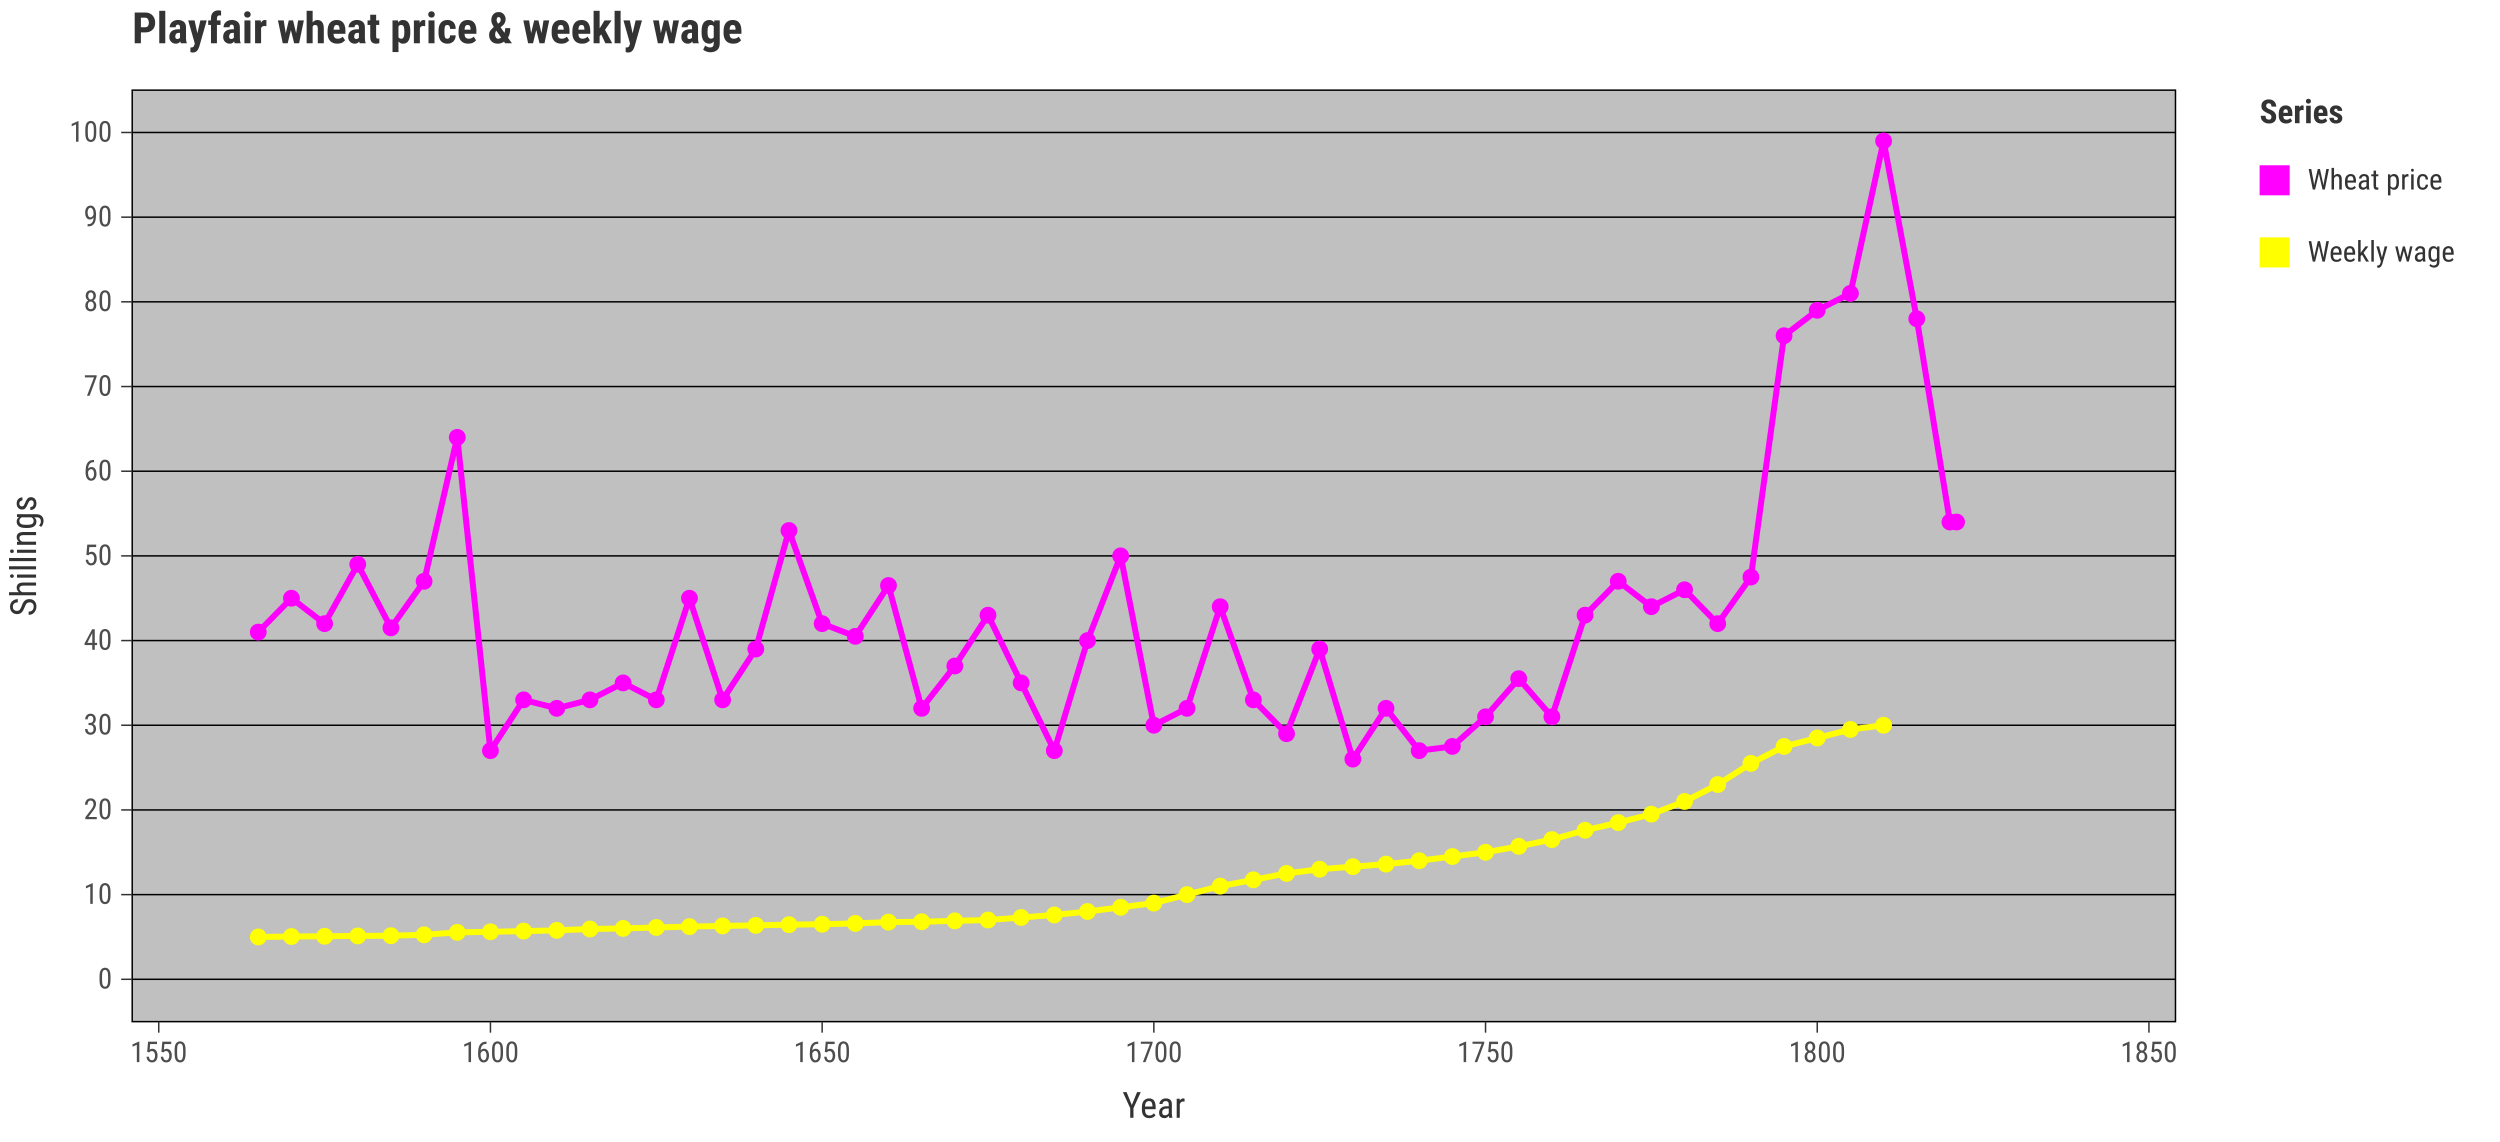
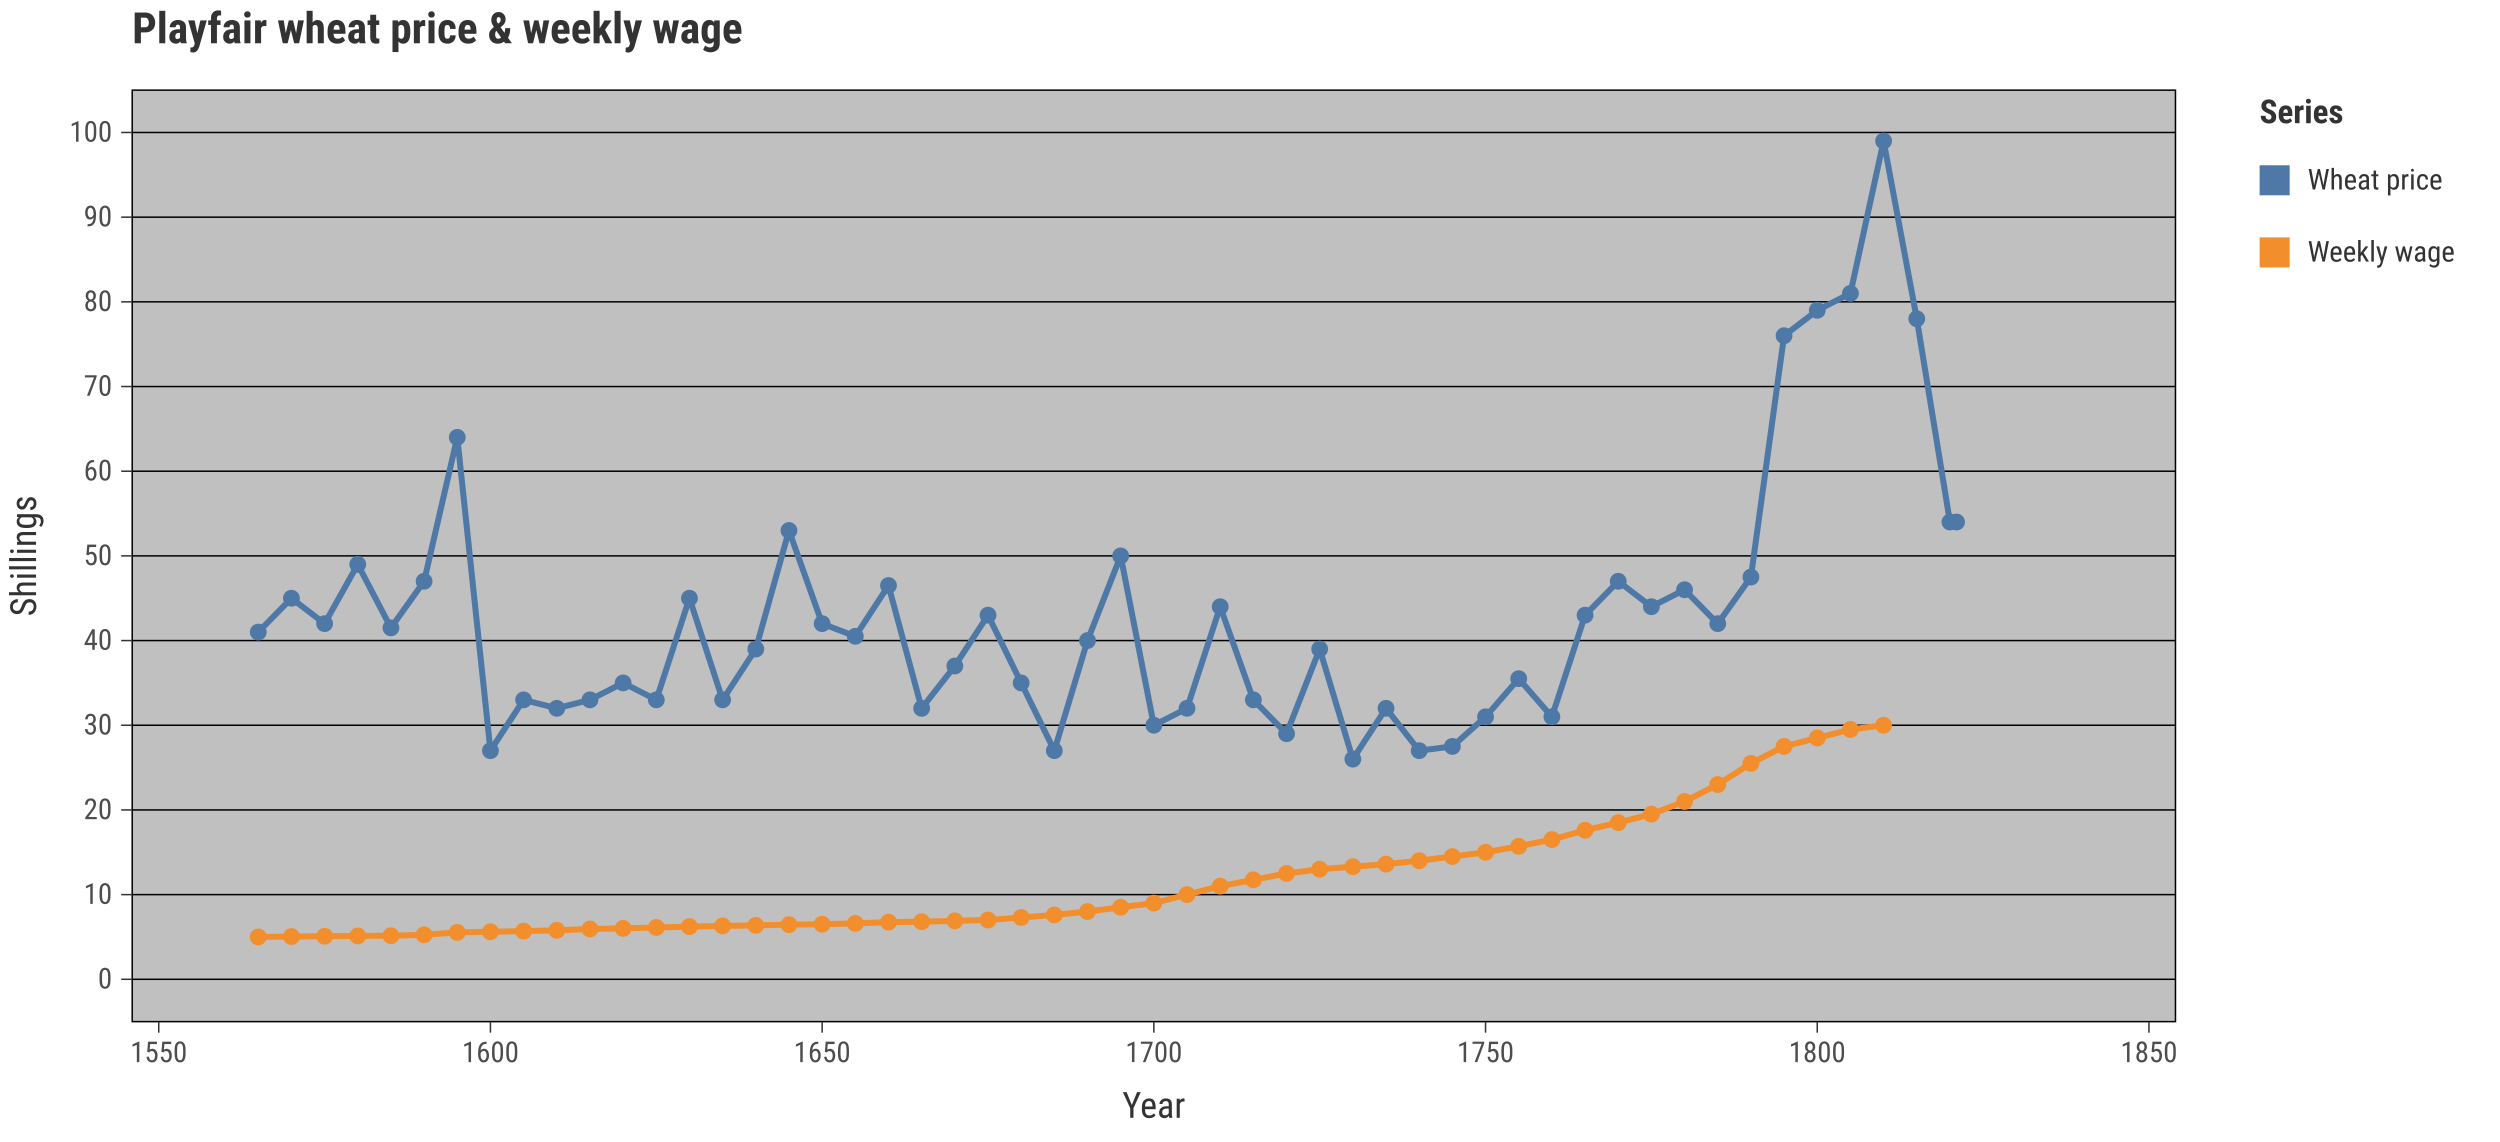
<svg xmlns="http://www.w3.org/2000/svg" width="832" height="380" viewBox="0 0 832 380" role="img" aria-label="Playfair wheat price &amp; weekly wage" class="gg-plot" font-family="&quot;Roboto Condensed&quot;, &quot;Arial Narrow&quot;, Arial, sans-serif" font-size="12" font-weight="400" text-rendering="optimizeLegibility" shape-rendering="geometricPrecision">
  <rect class="gg-paper" width="832" height="380" fill="var(--gg-paper, #ffffff)" />
  <text class="gg-title" x="44" y="14.4" font-size="14.4" font-weight="700" fill="var(--gg-ink, #333333)">Playfair wheat price &amp; weekly wage</text>
  <defs>
-     <clipPath id="sexcel_ridership-line_excel_832x380-gg-clip-0">
+     <clipPath id="sexcel_ridership-line_tableau10_832x380-gg-clip-0">
      <rect width="680" height="310" />
    </clipPath>
  </defs>
  <g class="gg-panel" data-panel="0" transform="translate(44,30)">
    <rect class="gg-panel-background" width="680" height="310" fill="var(--gg-panel, #c0c0c0)" />
    <g class="gg-grid" stroke="var(--gg-grid, #000000)" stroke-width="0.5" vector-effect="non-scaling-stroke">
      <line x1="0" y1="295.91" x2="680" y2="295.91" />
      <line x1="0" y1="267.73" x2="680" y2="267.73" />
      <line x1="0" y1="239.55" x2="680" y2="239.55" />
      <line x1="0" y1="211.36" x2="680" y2="211.36" />
      <line x1="0" y1="183.18" x2="680" y2="183.18" />
      <line x1="0" y1="155" x2="680" y2="155" />
      <line x1="0" y1="126.82" x2="680" y2="126.82" />
      <line x1="0" y1="98.64" x2="680" y2="98.64" />
      <line x1="0" y1="70.45" x2="680" y2="70.45" />
      <line x1="0" y1="42.27" x2="680" y2="42.27" />
      <line x1="0" y1="14.09" x2="680" y2="14.09" />
    </g>
-     <g class="gg-marks" clip-path="url(#sexcel_ridership-line_excel_832x380-gg-clip-0)">
+     <g class="gg-marks" clip-path="url(#sexcel_ridership-line_tableau10_832x380-gg-clip-0)">
      <g class="gg-batch gg-paths" data-layer="0">
-         <path d="M41.95 180.36L52.99 169.09L64.03 177.55L75.06 157.82L86.1 178.95L97.14 163.45L108.18 115.55L119.22 219.82L130.26 202.91L141.3 205.73L152.34 202.91L163.38 197.27L174.42 202.91L185.45 169.09L196.49 202.91L207.53 186L218.57 146.55L229.61 177.55L240.65 181.77L251.69 164.86L262.73 205.73L273.77 191.64L284.81 174.73L295.84 197.27L306.88 219.82L317.92 183.18L328.96 155L340 211.36L351.04 205.73L362.08 171.91L373.12 202.91L384.16 214.18L395.19 186L406.23 222.64L417.27 205.73L428.31 219.82L439.35 218.41L450.39 208.55L461.43 195.86L472.47 208.55L483.51 174.73L494.55 163.45L505.58 171.91L516.62 166.27L527.66 177.55L538.7 162.05L549.74 81.73L560.78 73.27L571.82 67.64L582.86 16.91L593.9 76.09L604.94 143.73L607.14 143.73" fill="none" stroke="#FF00FF" stroke-width="2" stroke-linejoin="round" stroke-linecap="round" />
-         <path d="M41.95 281.82L52.99 281.68L64.03 281.59L75.06 281.48L86.1 281.4L97.14 281.11L108.18 280.3L119.22 280.1L130.26 279.87L141.3 279.62L152.34 279.17L163.38 278.97L174.42 278.66L185.45 278.38L196.49 278.15L207.53 277.96L218.57 277.73L229.61 277.59L240.65 277.31L251.69 276.89L262.73 276.75L273.77 276.46L284.81 276.18L295.84 275.34L306.88 274.49L317.92 273.36L328.96 271.95L340 270.55L351.04 267.73L362.08 264.91L373.12 262.8L384.16 260.68L395.19 259.27L406.23 258.43L417.27 257.58L428.31 256.45L439.35 255.05L450.39 253.64L461.43 251.66L472.47 249.41L483.51 246.31L494.55 243.77L505.58 240.95L516.62 236.73L527.66 231.09L538.7 224.05L549.74 218.41L560.78 215.59L571.82 212.77L582.86 211.36" fill="none" stroke="#FFFF00" stroke-width="2" stroke-linejoin="round" stroke-linecap="round" />
+         <path d="M41.95 180.36L52.99 169.09L64.03 177.55L75.06 157.82L86.1 178.95L97.14 163.45L108.18 115.55L119.22 219.82L130.26 202.91L141.3 205.73L152.34 202.91L163.38 197.27L174.42 202.91L185.45 169.09L196.49 202.91L207.53 186L218.57 146.55L229.61 177.55L240.65 181.77L251.69 164.86L262.73 205.73L273.77 191.64L284.81 174.73L295.84 197.27L306.88 219.82L317.92 183.18L328.96 155L340 211.36L351.04 205.73L362.08 171.91L373.12 202.91L384.16 214.18L395.19 186L406.23 222.64L417.27 205.73L428.31 219.82L439.35 218.41L450.39 208.55L461.43 195.86L472.47 208.55L483.51 174.73L494.55 163.45L505.58 171.91L516.62 166.27L527.66 177.55L538.7 162.05L549.74 81.73L560.78 73.27L571.82 67.64L582.86 16.91L593.9 76.09L604.94 143.73L607.14 143.73" fill="none" stroke="#4E79A7" stroke-width="2" stroke-linejoin="round" stroke-linecap="round" />
+         <path d="M41.95 281.82L52.99 281.68L64.03 281.59L75.06 281.48L86.1 281.4L97.14 281.11L108.18 280.3L119.22 280.1L130.26 279.87L141.3 279.62L152.34 279.17L163.38 278.97L174.42 278.66L185.45 278.38L196.49 278.15L207.53 277.96L218.57 277.73L229.61 277.59L240.65 277.31L251.69 276.89L262.73 276.75L273.77 276.46L284.81 276.18L295.84 275.34L306.88 274.49L317.92 273.36L328.96 271.95L340 270.55L351.04 267.73L362.08 264.91L373.12 262.8L384.16 260.68L395.19 259.27L406.23 258.43L417.27 257.58L428.31 256.45L439.35 255.05L450.39 253.64L461.43 251.66L472.47 249.41L483.51 246.31L494.55 243.77L505.58 240.95L516.62 236.73L527.66 231.09L538.7 224.05L549.74 218.41L560.78 215.59L571.82 212.77L582.86 211.36" fill="none" stroke="#F28E2B" stroke-width="2" stroke-linejoin="round" stroke-linecap="round" />
      </g>
      <g class="gg-batch gg-points" data-layer="1">
-         <circle class="gg-shape-circle" cx="41.95" cy="180.36" r="2.8" fill="#FF00FF" />
-         <circle class="gg-shape-circle" cx="41.95" cy="281.82" r="2.8" fill="#FFFF00" />
-         <circle class="gg-shape-circle" cx="52.99" cy="169.09" r="2.8" fill="#FF00FF" />
-         <circle class="gg-shape-circle" cx="52.99" cy="281.68" r="2.8" fill="#FFFF00" />
-         <circle class="gg-shape-circle" cx="64.03" cy="177.55" r="2.8" fill="#FF00FF" />
-         <circle class="gg-shape-circle" cx="64.03" cy="281.59" r="2.8" fill="#FFFF00" />
-         <circle class="gg-shape-circle" cx="75.06" cy="157.82" r="2.8" fill="#FF00FF" />
-         <circle class="gg-shape-circle" cx="75.06" cy="281.48" r="2.8" fill="#FFFF00" />
-         <circle class="gg-shape-circle" cx="86.1" cy="178.95" r="2.8" fill="#FF00FF" />
-         <circle class="gg-shape-circle" cx="86.1" cy="281.4" r="2.8" fill="#FFFF00" />
-         <circle class="gg-shape-circle" cx="97.14" cy="163.45" r="2.8" fill="#FF00FF" />
-         <circle class="gg-shape-circle" cx="97.14" cy="281.11" r="2.8" fill="#FFFF00" />
-         <circle class="gg-shape-circle" cx="108.18" cy="115.55" r="2.8" fill="#FF00FF" />
-         <circle class="gg-shape-circle" cx="108.18" cy="280.3" r="2.8" fill="#FFFF00" />
-         <circle class="gg-shape-circle" cx="119.22" cy="219.82" r="2.8" fill="#FF00FF" />
-         <circle class="gg-shape-circle" cx="119.22" cy="280.1" r="2.8" fill="#FFFF00" />
-         <circle class="gg-shape-circle" cx="130.26" cy="202.91" r="2.8" fill="#FF00FF" />
-         <circle class="gg-shape-circle" cx="130.26" cy="279.87" r="2.8" fill="#FFFF00" />
-         <circle class="gg-shape-circle" cx="141.3" cy="205.73" r="2.8" fill="#FF00FF" />
-         <circle class="gg-shape-circle" cx="141.3" cy="279.62" r="2.8" fill="#FFFF00" />
-         <circle class="gg-shape-circle" cx="152.34" cy="202.91" r="2.8" fill="#FF00FF" />
-         <circle class="gg-shape-circle" cx="152.34" cy="279.17" r="2.8" fill="#FFFF00" />
-         <circle class="gg-shape-circle" cx="163.38" cy="197.27" r="2.8" fill="#FF00FF" />
-         <circle class="gg-shape-circle" cx="163.38" cy="278.97" r="2.8" fill="#FFFF00" />
-         <circle class="gg-shape-circle" cx="174.42" cy="202.91" r="2.8" fill="#FF00FF" />
-         <circle class="gg-shape-circle" cx="174.42" cy="278.66" r="2.8" fill="#FFFF00" />
-         <circle class="gg-shape-circle" cx="185.45" cy="169.09" r="2.8" fill="#FF00FF" />
-         <circle class="gg-shape-circle" cx="185.45" cy="278.38" r="2.8" fill="#FFFF00" />
-         <circle class="gg-shape-circle" cx="196.49" cy="202.91" r="2.8" fill="#FF00FF" />
-         <circle class="gg-shape-circle" cx="196.49" cy="278.15" r="2.8" fill="#FFFF00" />
-         <circle class="gg-shape-circle" cx="207.53" cy="186" r="2.8" fill="#FF00FF" />
-         <circle class="gg-shape-circle" cx="207.53" cy="277.96" r="2.8" fill="#FFFF00" />
-         <circle class="gg-shape-circle" cx="218.57" cy="146.55" r="2.8" fill="#FF00FF" />
-         <circle class="gg-shape-circle" cx="218.57" cy="277.73" r="2.8" fill="#FFFF00" />
-         <circle class="gg-shape-circle" cx="229.61" cy="177.55" r="2.8" fill="#FF00FF" />
-         <circle class="gg-shape-circle" cx="229.61" cy="277.59" r="2.8" fill="#FFFF00" />
-         <circle class="gg-shape-circle" cx="240.65" cy="181.77" r="2.8" fill="#FF00FF" />
-         <circle class="gg-shape-circle" cx="240.65" cy="277.31" r="2.8" fill="#FFFF00" />
-         <circle class="gg-shape-circle" cx="251.69" cy="164.86" r="2.8" fill="#FF00FF" />
-         <circle class="gg-shape-circle" cx="251.69" cy="276.89" r="2.8" fill="#FFFF00" />
-         <circle class="gg-shape-circle" cx="262.73" cy="205.73" r="2.8" fill="#FF00FF" />
-         <circle class="gg-shape-circle" cx="262.73" cy="276.75" r="2.8" fill="#FFFF00" />
-         <circle class="gg-shape-circle" cx="273.77" cy="191.64" r="2.8" fill="#FF00FF" />
-         <circle class="gg-shape-circle" cx="273.77" cy="276.46" r="2.8" fill="#FFFF00" />
-         <circle class="gg-shape-circle" cx="284.81" cy="174.73" r="2.8" fill="#FF00FF" />
-         <circle class="gg-shape-circle" cx="284.81" cy="276.18" r="2.8" fill="#FFFF00" />
-         <circle class="gg-shape-circle" cx="295.84" cy="197.27" r="2.8" fill="#FF00FF" />
-         <circle class="gg-shape-circle" cx="295.84" cy="275.34" r="2.8" fill="#FFFF00" />
-         <circle class="gg-shape-circle" cx="306.88" cy="219.82" r="2.8" fill="#FF00FF" />
-         <circle class="gg-shape-circle" cx="306.88" cy="274.49" r="2.8" fill="#FFFF00" />
-         <circle class="gg-shape-circle" cx="317.92" cy="183.18" r="2.8" fill="#FF00FF" />
-         <circle class="gg-shape-circle" cx="317.92" cy="273.36" r="2.8" fill="#FFFF00" />
-         <circle class="gg-shape-circle" cx="328.96" cy="155" r="2.8" fill="#FF00FF" />
-         <circle class="gg-shape-circle" cx="328.96" cy="271.95" r="2.8" fill="#FFFF00" />
-         <circle class="gg-shape-circle" cx="340" cy="211.36" r="2.8" fill="#FF00FF" />
-         <circle class="gg-shape-circle" cx="340" cy="270.55" r="2.8" fill="#FFFF00" />
-         <circle class="gg-shape-circle" cx="351.04" cy="205.73" r="2.8" fill="#FF00FF" />
-         <circle class="gg-shape-circle" cx="351.04" cy="267.73" r="2.8" fill="#FFFF00" />
-         <circle class="gg-shape-circle" cx="362.08" cy="171.91" r="2.8" fill="#FF00FF" />
-         <circle class="gg-shape-circle" cx="362.08" cy="264.91" r="2.8" fill="#FFFF00" />
-         <circle class="gg-shape-circle" cx="373.12" cy="202.91" r="2.8" fill="#FF00FF" />
-         <circle class="gg-shape-circle" cx="373.12" cy="262.8" r="2.8" fill="#FFFF00" />
-         <circle class="gg-shape-circle" cx="384.16" cy="214.18" r="2.8" fill="#FF00FF" />
-         <circle class="gg-shape-circle" cx="384.16" cy="260.68" r="2.8" fill="#FFFF00" />
-         <circle class="gg-shape-circle" cx="395.19" cy="186" r="2.8" fill="#FF00FF" />
-         <circle class="gg-shape-circle" cx="395.19" cy="259.27" r="2.8" fill="#FFFF00" />
-         <circle class="gg-shape-circle" cx="406.23" cy="222.64" r="2.8" fill="#FF00FF" />
-         <circle class="gg-shape-circle" cx="406.23" cy="258.43" r="2.8" fill="#FFFF00" />
-         <circle class="gg-shape-circle" cx="417.27" cy="205.73" r="2.8" fill="#FF00FF" />
-         <circle class="gg-shape-circle" cx="417.27" cy="257.58" r="2.8" fill="#FFFF00" />
-         <circle class="gg-shape-circle" cx="428.31" cy="219.82" r="2.8" fill="#FF00FF" />
-         <circle class="gg-shape-circle" cx="428.31" cy="256.45" r="2.8" fill="#FFFF00" />
-         <circle class="gg-shape-circle" cx="439.35" cy="218.41" r="2.8" fill="#FF00FF" />
-         <circle class="gg-shape-circle" cx="439.35" cy="255.05" r="2.8" fill="#FFFF00" />
-         <circle class="gg-shape-circle" cx="450.39" cy="208.55" r="2.8" fill="#FF00FF" />
-         <circle class="gg-shape-circle" cx="450.39" cy="253.64" r="2.8" fill="#FFFF00" />
-         <circle class="gg-shape-circle" cx="461.43" cy="195.86" r="2.8" fill="#FF00FF" />
-         <circle class="gg-shape-circle" cx="461.43" cy="251.66" r="2.8" fill="#FFFF00" />
-         <circle class="gg-shape-circle" cx="472.47" cy="208.55" r="2.8" fill="#FF00FF" />
-         <circle class="gg-shape-circle" cx="472.47" cy="249.41" r="2.8" fill="#FFFF00" />
-         <circle class="gg-shape-circle" cx="483.51" cy="174.73" r="2.8" fill="#FF00FF" />
-         <circle class="gg-shape-circle" cx="483.51" cy="246.31" r="2.8" fill="#FFFF00" />
-         <circle class="gg-shape-circle" cx="494.55" cy="163.45" r="2.8" fill="#FF00FF" />
-         <circle class="gg-shape-circle" cx="494.55" cy="243.77" r="2.8" fill="#FFFF00" />
-         <circle class="gg-shape-circle" cx="505.58" cy="171.91" r="2.8" fill="#FF00FF" />
-         <circle class="gg-shape-circle" cx="505.58" cy="240.95" r="2.8" fill="#FFFF00" />
-         <circle class="gg-shape-circle" cx="516.62" cy="166.27" r="2.8" fill="#FF00FF" />
-         <circle class="gg-shape-circle" cx="516.62" cy="236.73" r="2.8" fill="#FFFF00" />
-         <circle class="gg-shape-circle" cx="527.66" cy="177.55" r="2.8" fill="#FF00FF" />
-         <circle class="gg-shape-circle" cx="527.66" cy="231.09" r="2.8" fill="#FFFF00" />
-         <circle class="gg-shape-circle" cx="538.7" cy="162.05" r="2.8" fill="#FF00FF" />
-         <circle class="gg-shape-circle" cx="538.7" cy="224.05" r="2.8" fill="#FFFF00" />
-         <circle class="gg-shape-circle" cx="549.74" cy="81.73" r="2.8" fill="#FF00FF" />
-         <circle class="gg-shape-circle" cx="549.74" cy="218.41" r="2.8" fill="#FFFF00" />
-         <circle class="gg-shape-circle" cx="560.78" cy="73.27" r="2.8" fill="#FF00FF" />
-         <circle class="gg-shape-circle" cx="560.78" cy="215.59" r="2.8" fill="#FFFF00" />
-         <circle class="gg-shape-circle" cx="571.82" cy="67.64" r="2.8" fill="#FF00FF" />
-         <circle class="gg-shape-circle" cx="571.82" cy="212.77" r="2.8" fill="#FFFF00" />
-         <circle class="gg-shape-circle" cx="582.86" cy="16.91" r="2.8" fill="#FF00FF" />
-         <circle class="gg-shape-circle" cx="582.86" cy="211.36" r="2.8" fill="#FFFF00" />
-         <circle class="gg-shape-circle" cx="593.9" cy="76.09" r="2.8" fill="#FF00FF" />
-         <circle class="gg-shape-circle" cx="604.94" cy="143.73" r="2.8" fill="#FF00FF" />
-         <circle class="gg-shape-circle" cx="607.14" cy="143.73" r="2.8" fill="#FF00FF" />
+         <circle class="gg-shape-circle" cx="41.95" cy="180.36" r="2.8" fill="#4E79A7" />
+         <circle class="gg-shape-circle" cx="41.95" cy="281.82" r="2.8" fill="#F28E2B" />
+         <circle class="gg-shape-circle" cx="52.99" cy="169.09" r="2.8" fill="#4E79A7" />
+         <circle class="gg-shape-circle" cx="52.99" cy="281.68" r="2.8" fill="#F28E2B" />
+         <circle class="gg-shape-circle" cx="64.03" cy="177.55" r="2.8" fill="#4E79A7" />
+         <circle class="gg-shape-circle" cx="64.03" cy="281.59" r="2.8" fill="#F28E2B" />
+         <circle class="gg-shape-circle" cx="75.06" cy="157.82" r="2.8" fill="#4E79A7" />
+         <circle class="gg-shape-circle" cx="75.06" cy="281.48" r="2.8" fill="#F28E2B" />
+         <circle class="gg-shape-circle" cx="86.1" cy="178.95" r="2.8" fill="#4E79A7" />
+         <circle class="gg-shape-circle" cx="86.1" cy="281.4" r="2.8" fill="#F28E2B" />
+         <circle class="gg-shape-circle" cx="97.14" cy="163.45" r="2.8" fill="#4E79A7" />
+         <circle class="gg-shape-circle" cx="97.14" cy="281.11" r="2.8" fill="#F28E2B" />
+         <circle class="gg-shape-circle" cx="108.18" cy="115.55" r="2.8" fill="#4E79A7" />
+         <circle class="gg-shape-circle" cx="108.18" cy="280.3" r="2.8" fill="#F28E2B" />
+         <circle class="gg-shape-circle" cx="119.22" cy="219.82" r="2.8" fill="#4E79A7" />
+         <circle class="gg-shape-circle" cx="119.22" cy="280.1" r="2.8" fill="#F28E2B" />
+         <circle class="gg-shape-circle" cx="130.26" cy="202.91" r="2.8" fill="#4E79A7" />
+         <circle class="gg-shape-circle" cx="130.26" cy="279.87" r="2.8" fill="#F28E2B" />
+         <circle class="gg-shape-circle" cx="141.3" cy="205.73" r="2.8" fill="#4E79A7" />
+         <circle class="gg-shape-circle" cx="141.3" cy="279.62" r="2.8" fill="#F28E2B" />
+         <circle class="gg-shape-circle" cx="152.34" cy="202.91" r="2.8" fill="#4E79A7" />
+         <circle class="gg-shape-circle" cx="152.34" cy="279.17" r="2.8" fill="#F28E2B" />
+         <circle class="gg-shape-circle" cx="163.38" cy="197.27" r="2.8" fill="#4E79A7" />
+         <circle class="gg-shape-circle" cx="163.38" cy="278.97" r="2.8" fill="#F28E2B" />
+         <circle class="gg-shape-circle" cx="174.42" cy="202.91" r="2.8" fill="#4E79A7" />
+         <circle class="gg-shape-circle" cx="174.42" cy="278.66" r="2.8" fill="#F28E2B" />
+         <circle class="gg-shape-circle" cx="185.45" cy="169.09" r="2.8" fill="#4E79A7" />
+         <circle class="gg-shape-circle" cx="185.45" cy="278.38" r="2.8" fill="#F28E2B" />
+         <circle class="gg-shape-circle" cx="196.49" cy="202.91" r="2.8" fill="#4E79A7" />
+         <circle class="gg-shape-circle" cx="196.49" cy="278.15" r="2.8" fill="#F28E2B" />
+         <circle class="gg-shape-circle" cx="207.53" cy="186" r="2.8" fill="#4E79A7" />
+         <circle class="gg-shape-circle" cx="207.53" cy="277.96" r="2.8" fill="#F28E2B" />
+         <circle class="gg-shape-circle" cx="218.57" cy="146.55" r="2.8" fill="#4E79A7" />
+         <circle class="gg-shape-circle" cx="218.57" cy="277.73" r="2.8" fill="#F28E2B" />
+         <circle class="gg-shape-circle" cx="229.61" cy="177.55" r="2.8" fill="#4E79A7" />
+         <circle class="gg-shape-circle" cx="229.61" cy="277.59" r="2.8" fill="#F28E2B" />
+         <circle class="gg-shape-circle" cx="240.65" cy="181.77" r="2.8" fill="#4E79A7" />
+         <circle class="gg-shape-circle" cx="240.65" cy="277.31" r="2.8" fill="#F28E2B" />
+         <circle class="gg-shape-circle" cx="251.69" cy="164.86" r="2.8" fill="#4E79A7" />
+         <circle class="gg-shape-circle" cx="251.69" cy="276.89" r="2.8" fill="#F28E2B" />
+         <circle class="gg-shape-circle" cx="262.73" cy="205.73" r="2.8" fill="#4E79A7" />
+         <circle class="gg-shape-circle" cx="262.73" cy="276.75" r="2.8" fill="#F28E2B" />
+         <circle class="gg-shape-circle" cx="273.77" cy="191.64" r="2.8" fill="#4E79A7" />
+         <circle class="gg-shape-circle" cx="273.77" cy="276.46" r="2.8" fill="#F28E2B" />
+         <circle class="gg-shape-circle" cx="284.81" cy="174.73" r="2.8" fill="#4E79A7" />
+         <circle class="gg-shape-circle" cx="284.81" cy="276.18" r="2.8" fill="#F28E2B" />
+         <circle class="gg-shape-circle" cx="295.84" cy="197.27" r="2.8" fill="#4E79A7" />
+         <circle class="gg-shape-circle" cx="295.84" cy="275.34" r="2.8" fill="#F28E2B" />
+         <circle class="gg-shape-circle" cx="306.88" cy="219.82" r="2.8" fill="#4E79A7" />
+         <circle class="gg-shape-circle" cx="306.88" cy="274.49" r="2.8" fill="#F28E2B" />
+         <circle class="gg-shape-circle" cx="317.92" cy="183.18" r="2.8" fill="#4E79A7" />
+         <circle class="gg-shape-circle" cx="317.92" cy="273.36" r="2.8" fill="#F28E2B" />
+         <circle class="gg-shape-circle" cx="328.96" cy="155" r="2.8" fill="#4E79A7" />
+         <circle class="gg-shape-circle" cx="328.96" cy="271.95" r="2.8" fill="#F28E2B" />
+         <circle class="gg-shape-circle" cx="340" cy="211.36" r="2.8" fill="#4E79A7" />
+         <circle class="gg-shape-circle" cx="340" cy="270.55" r="2.8" fill="#F28E2B" />
+         <circle class="gg-shape-circle" cx="351.04" cy="205.73" r="2.8" fill="#4E79A7" />
+         <circle class="gg-shape-circle" cx="351.04" cy="267.73" r="2.8" fill="#F28E2B" />
+         <circle class="gg-shape-circle" cx="362.08" cy="171.91" r="2.8" fill="#4E79A7" />
+         <circle class="gg-shape-circle" cx="362.08" cy="264.91" r="2.8" fill="#F28E2B" />
+         <circle class="gg-shape-circle" cx="373.12" cy="202.91" r="2.8" fill="#4E79A7" />
+         <circle class="gg-shape-circle" cx="373.12" cy="262.8" r="2.8" fill="#F28E2B" />
+         <circle class="gg-shape-circle" cx="384.16" cy="214.18" r="2.8" fill="#4E79A7" />
+         <circle class="gg-shape-circle" cx="384.16" cy="260.68" r="2.8" fill="#F28E2B" />
+         <circle class="gg-shape-circle" cx="395.19" cy="186" r="2.8" fill="#4E79A7" />
+         <circle class="gg-shape-circle" cx="395.19" cy="259.27" r="2.8" fill="#F28E2B" />
+         <circle class="gg-shape-circle" cx="406.23" cy="222.64" r="2.8" fill="#4E79A7" />
+         <circle class="gg-shape-circle" cx="406.23" cy="258.43" r="2.8" fill="#F28E2B" />
+         <circle class="gg-shape-circle" cx="417.27" cy="205.73" r="2.8" fill="#4E79A7" />
+         <circle class="gg-shape-circle" cx="417.27" cy="257.58" r="2.8" fill="#F28E2B" />
+         <circle class="gg-shape-circle" cx="428.31" cy="219.82" r="2.8" fill="#4E79A7" />
+         <circle class="gg-shape-circle" cx="428.31" cy="256.45" r="2.8" fill="#F28E2B" />
+         <circle class="gg-shape-circle" cx="439.35" cy="218.41" r="2.8" fill="#4E79A7" />
+         <circle class="gg-shape-circle" cx="439.35" cy="255.05" r="2.8" fill="#F28E2B" />
+         <circle class="gg-shape-circle" cx="450.39" cy="208.55" r="2.8" fill="#4E79A7" />
+         <circle class="gg-shape-circle" cx="450.39" cy="253.64" r="2.8" fill="#F28E2B" />
+         <circle class="gg-shape-circle" cx="461.43" cy="195.86" r="2.8" fill="#4E79A7" />
+         <circle class="gg-shape-circle" cx="461.43" cy="251.66" r="2.8" fill="#F28E2B" />
+         <circle class="gg-shape-circle" cx="472.47" cy="208.55" r="2.8" fill="#4E79A7" />
+         <circle class="gg-shape-circle" cx="472.47" cy="249.41" r="2.8" fill="#F28E2B" />
+         <circle class="gg-shape-circle" cx="483.51" cy="174.73" r="2.8" fill="#4E79A7" />
+         <circle class="gg-shape-circle" cx="483.51" cy="246.31" r="2.8" fill="#F28E2B" />
+         <circle class="gg-shape-circle" cx="494.55" cy="163.45" r="2.8" fill="#4E79A7" />
+         <circle class="gg-shape-circle" cx="494.55" cy="243.77" r="2.8" fill="#F28E2B" />
+         <circle class="gg-shape-circle" cx="505.58" cy="171.91" r="2.8" fill="#4E79A7" />
+         <circle class="gg-shape-circle" cx="505.58" cy="240.95" r="2.8" fill="#F28E2B" />
+         <circle class="gg-shape-circle" cx="516.62" cy="166.27" r="2.8" fill="#4E79A7" />
+         <circle class="gg-shape-circle" cx="516.62" cy="236.73" r="2.8" fill="#F28E2B" />
+         <circle class="gg-shape-circle" cx="527.66" cy="177.55" r="2.8" fill="#4E79A7" />
+         <circle class="gg-shape-circle" cx="527.66" cy="231.09" r="2.8" fill="#F28E2B" />
+         <circle class="gg-shape-circle" cx="538.7" cy="162.05" r="2.8" fill="#4E79A7" />
+         <circle class="gg-shape-circle" cx="538.7" cy="224.05" r="2.8" fill="#F28E2B" />
+         <circle class="gg-shape-circle" cx="549.74" cy="81.73" r="2.8" fill="#4E79A7" />
+         <circle class="gg-shape-circle" cx="549.74" cy="218.41" r="2.8" fill="#F28E2B" />
+         <circle class="gg-shape-circle" cx="560.78" cy="73.27" r="2.8" fill="#4E79A7" />
+         <circle class="gg-shape-circle" cx="560.78" cy="215.59" r="2.8" fill="#F28E2B" />
+         <circle class="gg-shape-circle" cx="571.82" cy="67.64" r="2.8" fill="#4E79A7" />
+         <circle class="gg-shape-circle" cx="571.82" cy="212.77" r="2.8" fill="#F28E2B" />
+         <circle class="gg-shape-circle" cx="582.86" cy="16.91" r="2.8" fill="#4E79A7" />
+         <circle class="gg-shape-circle" cx="582.86" cy="211.36" r="2.8" fill="#F28E2B" />
+         <circle class="gg-shape-circle" cx="593.9" cy="76.09" r="2.8" fill="#4E79A7" />
+         <circle class="gg-shape-circle" cx="604.94" cy="143.73" r="2.8" fill="#4E79A7" />
+         <circle class="gg-shape-circle" cx="607.14" cy="143.73" r="2.8" fill="#4E79A7" />
      </g>
    </g>
    <rect class="gg-panel-border" width="680" height="310" fill="none" stroke="var(--gg-panelBorder, #000000)" stroke-width="0.5" vector-effect="non-scaling-stroke" />
  </g>
  <g class="gg-axis gg-axis-x" transform="translate(44,340)">
    <g class="gg-tick" transform="translate(8.83,0)">
      <line y2="3.67" stroke="var(--gg-tickColor, #333333)" stroke-width="0.5" vector-effect="non-scaling-stroke" />
      <text y="6.67" dy="0.71em" text-anchor="middle" fill="var(--gg-axisText, #4d4d4d)" font-size="9.6" font-weight="400">1550</text>
    </g>
    <g class="gg-tick" transform="translate(119.22,0)">
      <line y2="3.67" stroke="var(--gg-tickColor, #333333)" stroke-width="0.5" vector-effect="non-scaling-stroke" />
      <text y="6.67" dy="0.71em" text-anchor="middle" fill="var(--gg-axisText, #4d4d4d)" font-size="9.6" font-weight="400">1600</text>
    </g>
    <g class="gg-tick" transform="translate(229.61,0)">
      <line y2="3.67" stroke="var(--gg-tickColor, #333333)" stroke-width="0.5" vector-effect="non-scaling-stroke" />
      <text y="6.67" dy="0.71em" text-anchor="middle" fill="var(--gg-axisText, #4d4d4d)" font-size="9.6" font-weight="400">1650</text>
    </g>
    <g class="gg-tick" transform="translate(340,0)">
      <line y2="3.67" stroke="var(--gg-tickColor, #333333)" stroke-width="0.5" vector-effect="non-scaling-stroke" />
      <text y="6.67" dy="0.71em" text-anchor="middle" fill="var(--gg-axisText, #4d4d4d)" font-size="9.6" font-weight="400">1700</text>
    </g>
    <g class="gg-tick" transform="translate(450.39,0)">
      <line y2="3.67" stroke="var(--gg-tickColor, #333333)" stroke-width="0.5" vector-effect="non-scaling-stroke" />
      <text y="6.67" dy="0.71em" text-anchor="middle" fill="var(--gg-axisText, #4d4d4d)" font-size="9.6" font-weight="400">1750</text>
    </g>
    <g class="gg-tick" transform="translate(560.78,0)">
      <line y2="3.67" stroke="var(--gg-tickColor, #333333)" stroke-width="0.5" vector-effect="non-scaling-stroke" />
      <text y="6.67" dy="0.71em" text-anchor="middle" fill="var(--gg-axisText, #4d4d4d)" font-size="9.6" font-weight="400">1800</text>
    </g>
    <g class="gg-tick" transform="translate(671.17,0)">
      <line y2="3.67" stroke="var(--gg-tickColor, #333333)" stroke-width="0.5" vector-effect="non-scaling-stroke" />
      <text y="6.67" dy="0.71em" text-anchor="middle" fill="var(--gg-axisText, #4d4d4d)" font-size="9.6" font-weight="400">1850</text>
    </g>
  </g>
  <g class="gg-axis gg-axis-y" transform="translate(44,30)">
    <g class="gg-tick" transform="translate(0,295.91)">
      <line x2="-3.67" stroke="var(--gg-tickColor, #333333)" stroke-width="0.5" vector-effect="non-scaling-stroke" />
      <text x="-6.67" dy="0.32em" text-anchor="end" fill="var(--gg-axisText, #4d4d4d)" font-size="9.6" font-weight="400">0</text>
    </g>
    <g class="gg-tick" transform="translate(0,267.73)">
      <line x2="-3.67" stroke="var(--gg-tickColor, #333333)" stroke-width="0.5" vector-effect="non-scaling-stroke" />
      <text x="-6.67" dy="0.32em" text-anchor="end" fill="var(--gg-axisText, #4d4d4d)" font-size="9.6" font-weight="400">10</text>
    </g>
    <g class="gg-tick" transform="translate(0,239.55)">
      <line x2="-3.67" stroke="var(--gg-tickColor, #333333)" stroke-width="0.5" vector-effect="non-scaling-stroke" />
      <text x="-6.67" dy="0.32em" text-anchor="end" fill="var(--gg-axisText, #4d4d4d)" font-size="9.6" font-weight="400">20</text>
    </g>
    <g class="gg-tick" transform="translate(0,211.36)">
      <line x2="-3.67" stroke="var(--gg-tickColor, #333333)" stroke-width="0.5" vector-effect="non-scaling-stroke" />
      <text x="-6.67" dy="0.32em" text-anchor="end" fill="var(--gg-axisText, #4d4d4d)" font-size="9.6" font-weight="400">30</text>
    </g>
    <g class="gg-tick" transform="translate(0,183.18)">
      <line x2="-3.67" stroke="var(--gg-tickColor, #333333)" stroke-width="0.5" vector-effect="non-scaling-stroke" />
      <text x="-6.67" dy="0.32em" text-anchor="end" fill="var(--gg-axisText, #4d4d4d)" font-size="9.6" font-weight="400">40</text>
    </g>
    <g class="gg-tick" transform="translate(0,155)">
      <line x2="-3.67" stroke="var(--gg-tickColor, #333333)" stroke-width="0.5" vector-effect="non-scaling-stroke" />
      <text x="-6.67" dy="0.32em" text-anchor="end" fill="var(--gg-axisText, #4d4d4d)" font-size="9.6" font-weight="400">50</text>
    </g>
    <g class="gg-tick" transform="translate(0,126.82)">
      <line x2="-3.67" stroke="var(--gg-tickColor, #333333)" stroke-width="0.5" vector-effect="non-scaling-stroke" />
      <text x="-6.67" dy="0.32em" text-anchor="end" fill="var(--gg-axisText, #4d4d4d)" font-size="9.6" font-weight="400">60</text>
    </g>
    <g class="gg-tick" transform="translate(0,98.64)">
      <line x2="-3.67" stroke="var(--gg-tickColor, #333333)" stroke-width="0.5" vector-effect="non-scaling-stroke" />
      <text x="-6.67" dy="0.32em" text-anchor="end" fill="var(--gg-axisText, #4d4d4d)" font-size="9.6" font-weight="400">70</text>
    </g>
    <g class="gg-tick" transform="translate(0,70.45)">
      <line x2="-3.67" stroke="var(--gg-tickColor, #333333)" stroke-width="0.5" vector-effect="non-scaling-stroke" />
      <text x="-6.67" dy="0.32em" text-anchor="end" fill="var(--gg-axisText, #4d4d4d)" font-size="9.6" font-weight="400">80</text>
    </g>
    <g class="gg-tick" transform="translate(0,42.27)">
      <line x2="-3.67" stroke="var(--gg-tickColor, #333333)" stroke-width="0.5" vector-effect="non-scaling-stroke" />
      <text x="-6.67" dy="0.32em" text-anchor="end" fill="var(--gg-axisText, #4d4d4d)" font-size="9.6" font-weight="400">90</text>
    </g>
    <g class="gg-tick" transform="translate(0,14.09)">
      <line x2="-3.67" stroke="var(--gg-tickColor, #333333)" stroke-width="0.5" vector-effect="non-scaling-stroke" />
      <text x="-6.67" dy="0.32em" text-anchor="end" fill="var(--gg-axisText, #4d4d4d)" font-size="9.6" font-weight="400">100</text>
    </g>
  </g>
  <text class="gg-axis-title" x="384" y="372" text-anchor="middle" fill="var(--gg-ink, #333333)" font-size="12" font-weight="400">Year</text>
  <text class="gg-axis-title" transform="translate(12,185) rotate(-90)" text-anchor="middle" fill="var(--gg-ink, #333333)" font-size="12" font-weight="400">Shillings</text>
  <g class="gg-legend gg-legend-color gg-legend-right gg-legend-vertical" transform="translate(748,30)">
    <text class="gg-legend-title" x="4" y="11" font-size="11" font-weight="bold" fill="var(--gg-ink, #333333)">Series</text>
-     <rect class="gg-legend-swatch" x="4" y="25" width="10" height="10" fill="#FF00FF" />
+     <rect class="gg-legend-swatch" x="4" y="25" width="10" height="10" fill="#4E79A7" />
    <text class="gg-legend-label" x="20" y="30" dy="0.32em" font-size="9.6" fill="var(--gg-ink, #333333)">Wheat price</text>
-     <rect class="gg-legend-swatch" x="4" y="49" width="10" height="10" fill="#FFFF00" />
+     <rect class="gg-legend-swatch" x="4" y="49" width="10" height="10" fill="#F28E2B" />
    <text class="gg-legend-label" x="20" y="54" dy="0.32em" font-size="9.6" fill="var(--gg-ink, #333333)">Weekly wage</text>
  </g>
</svg>
